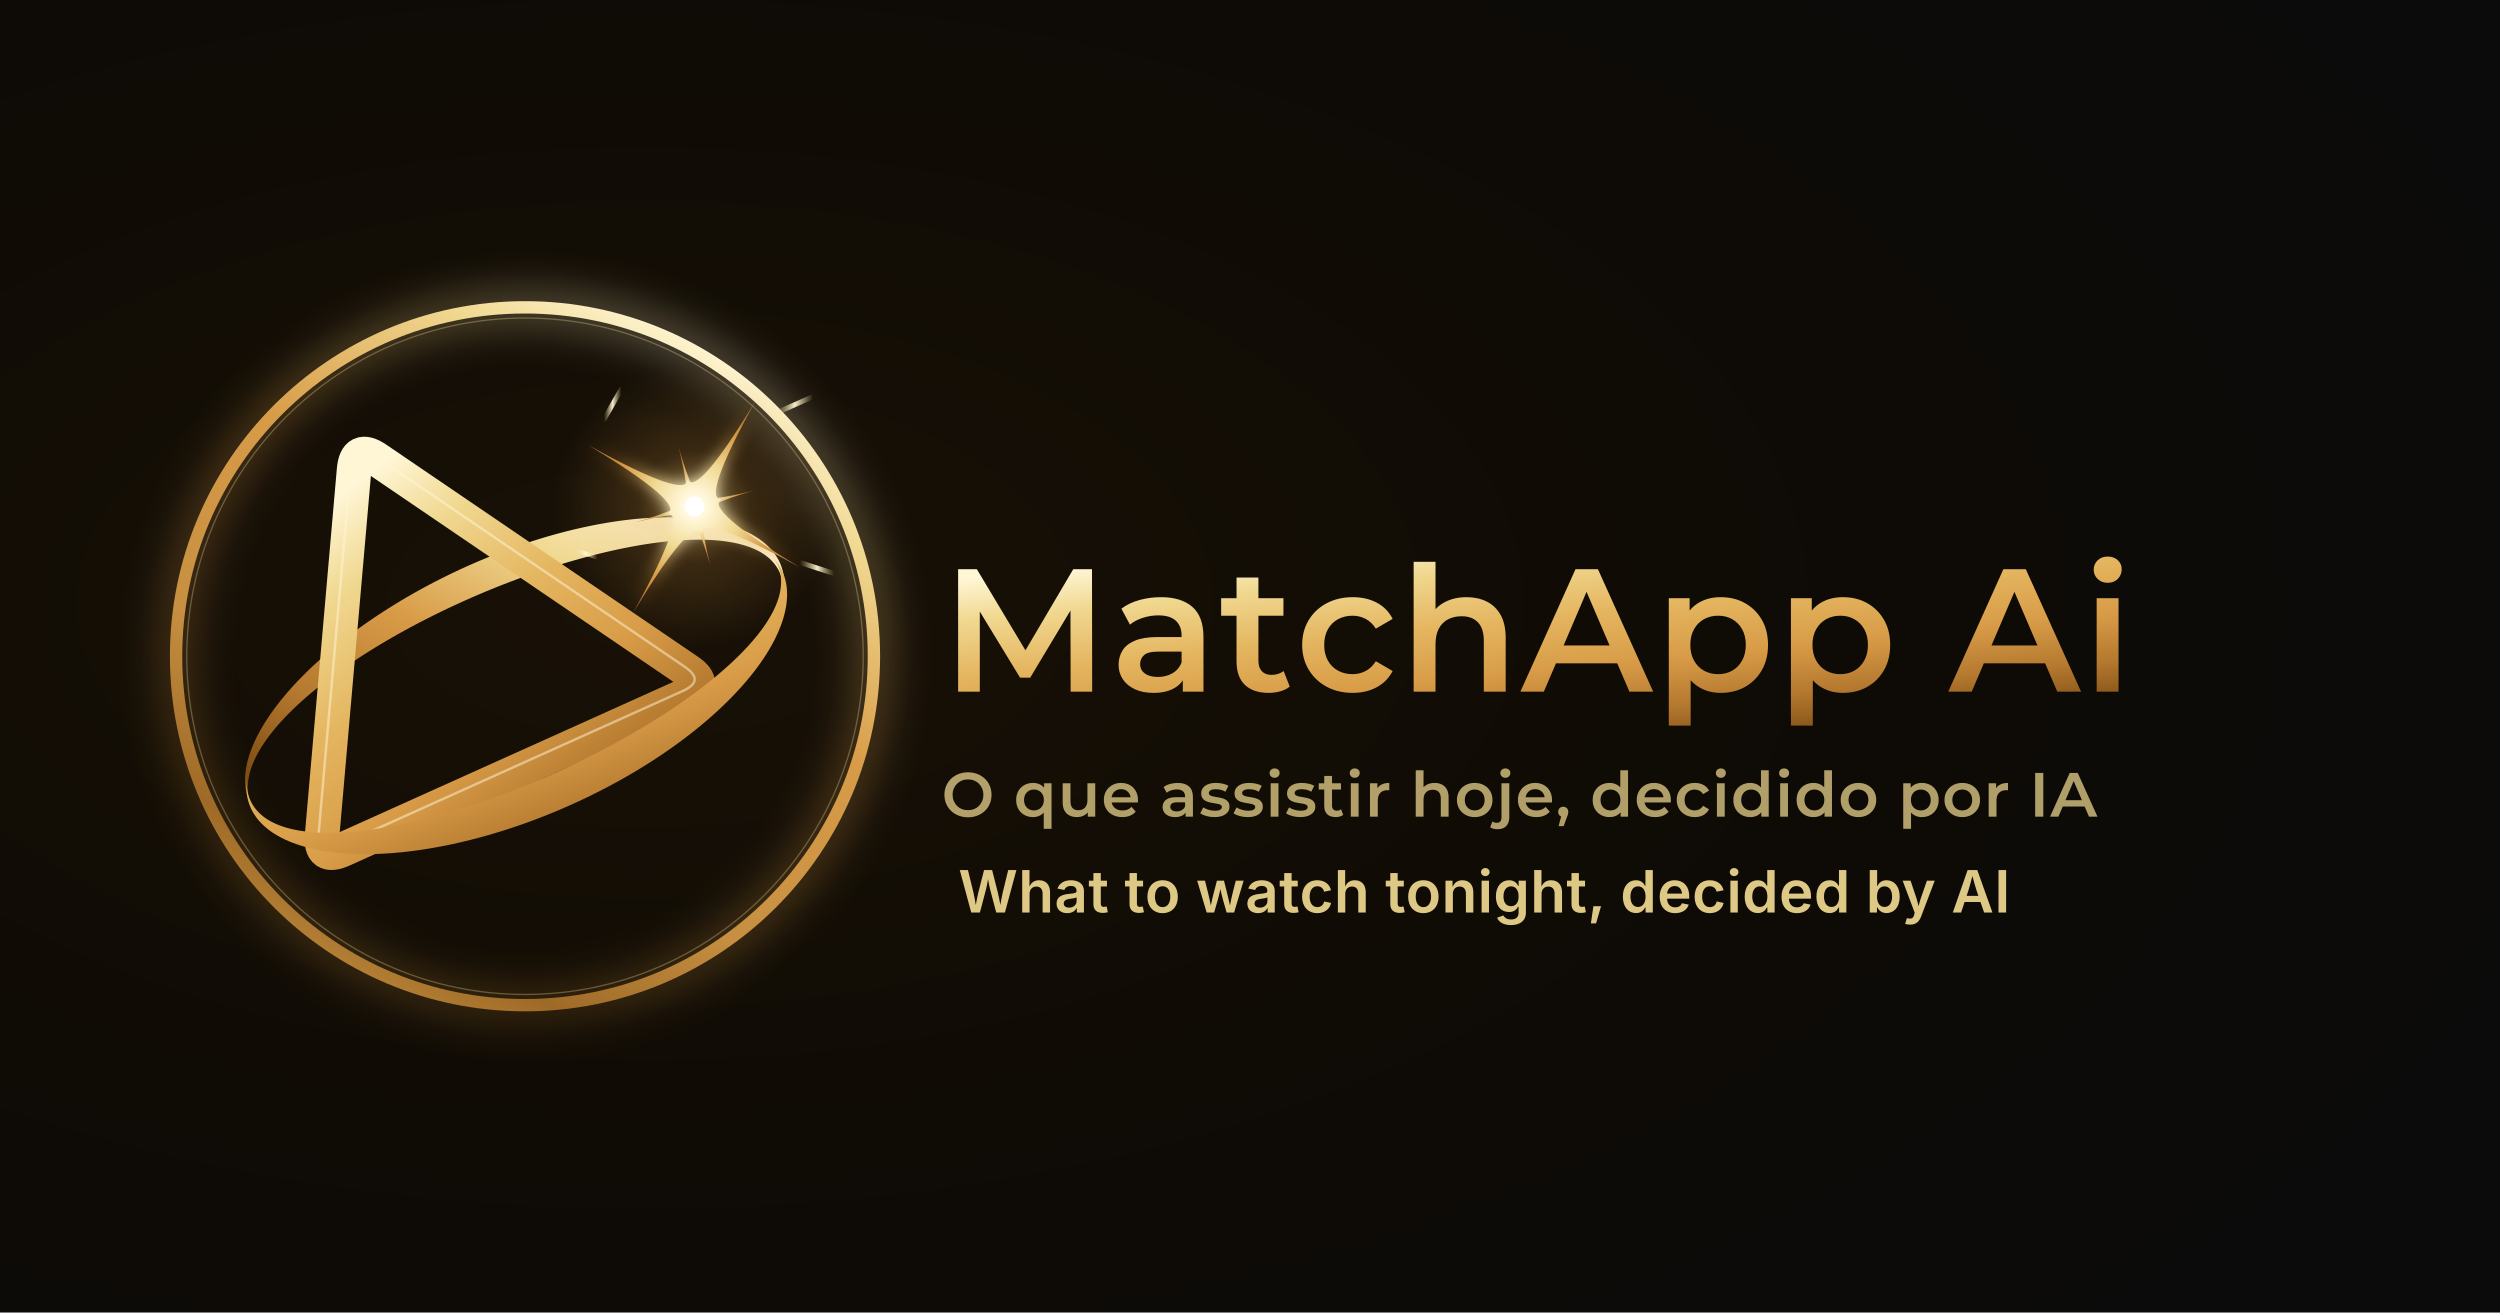
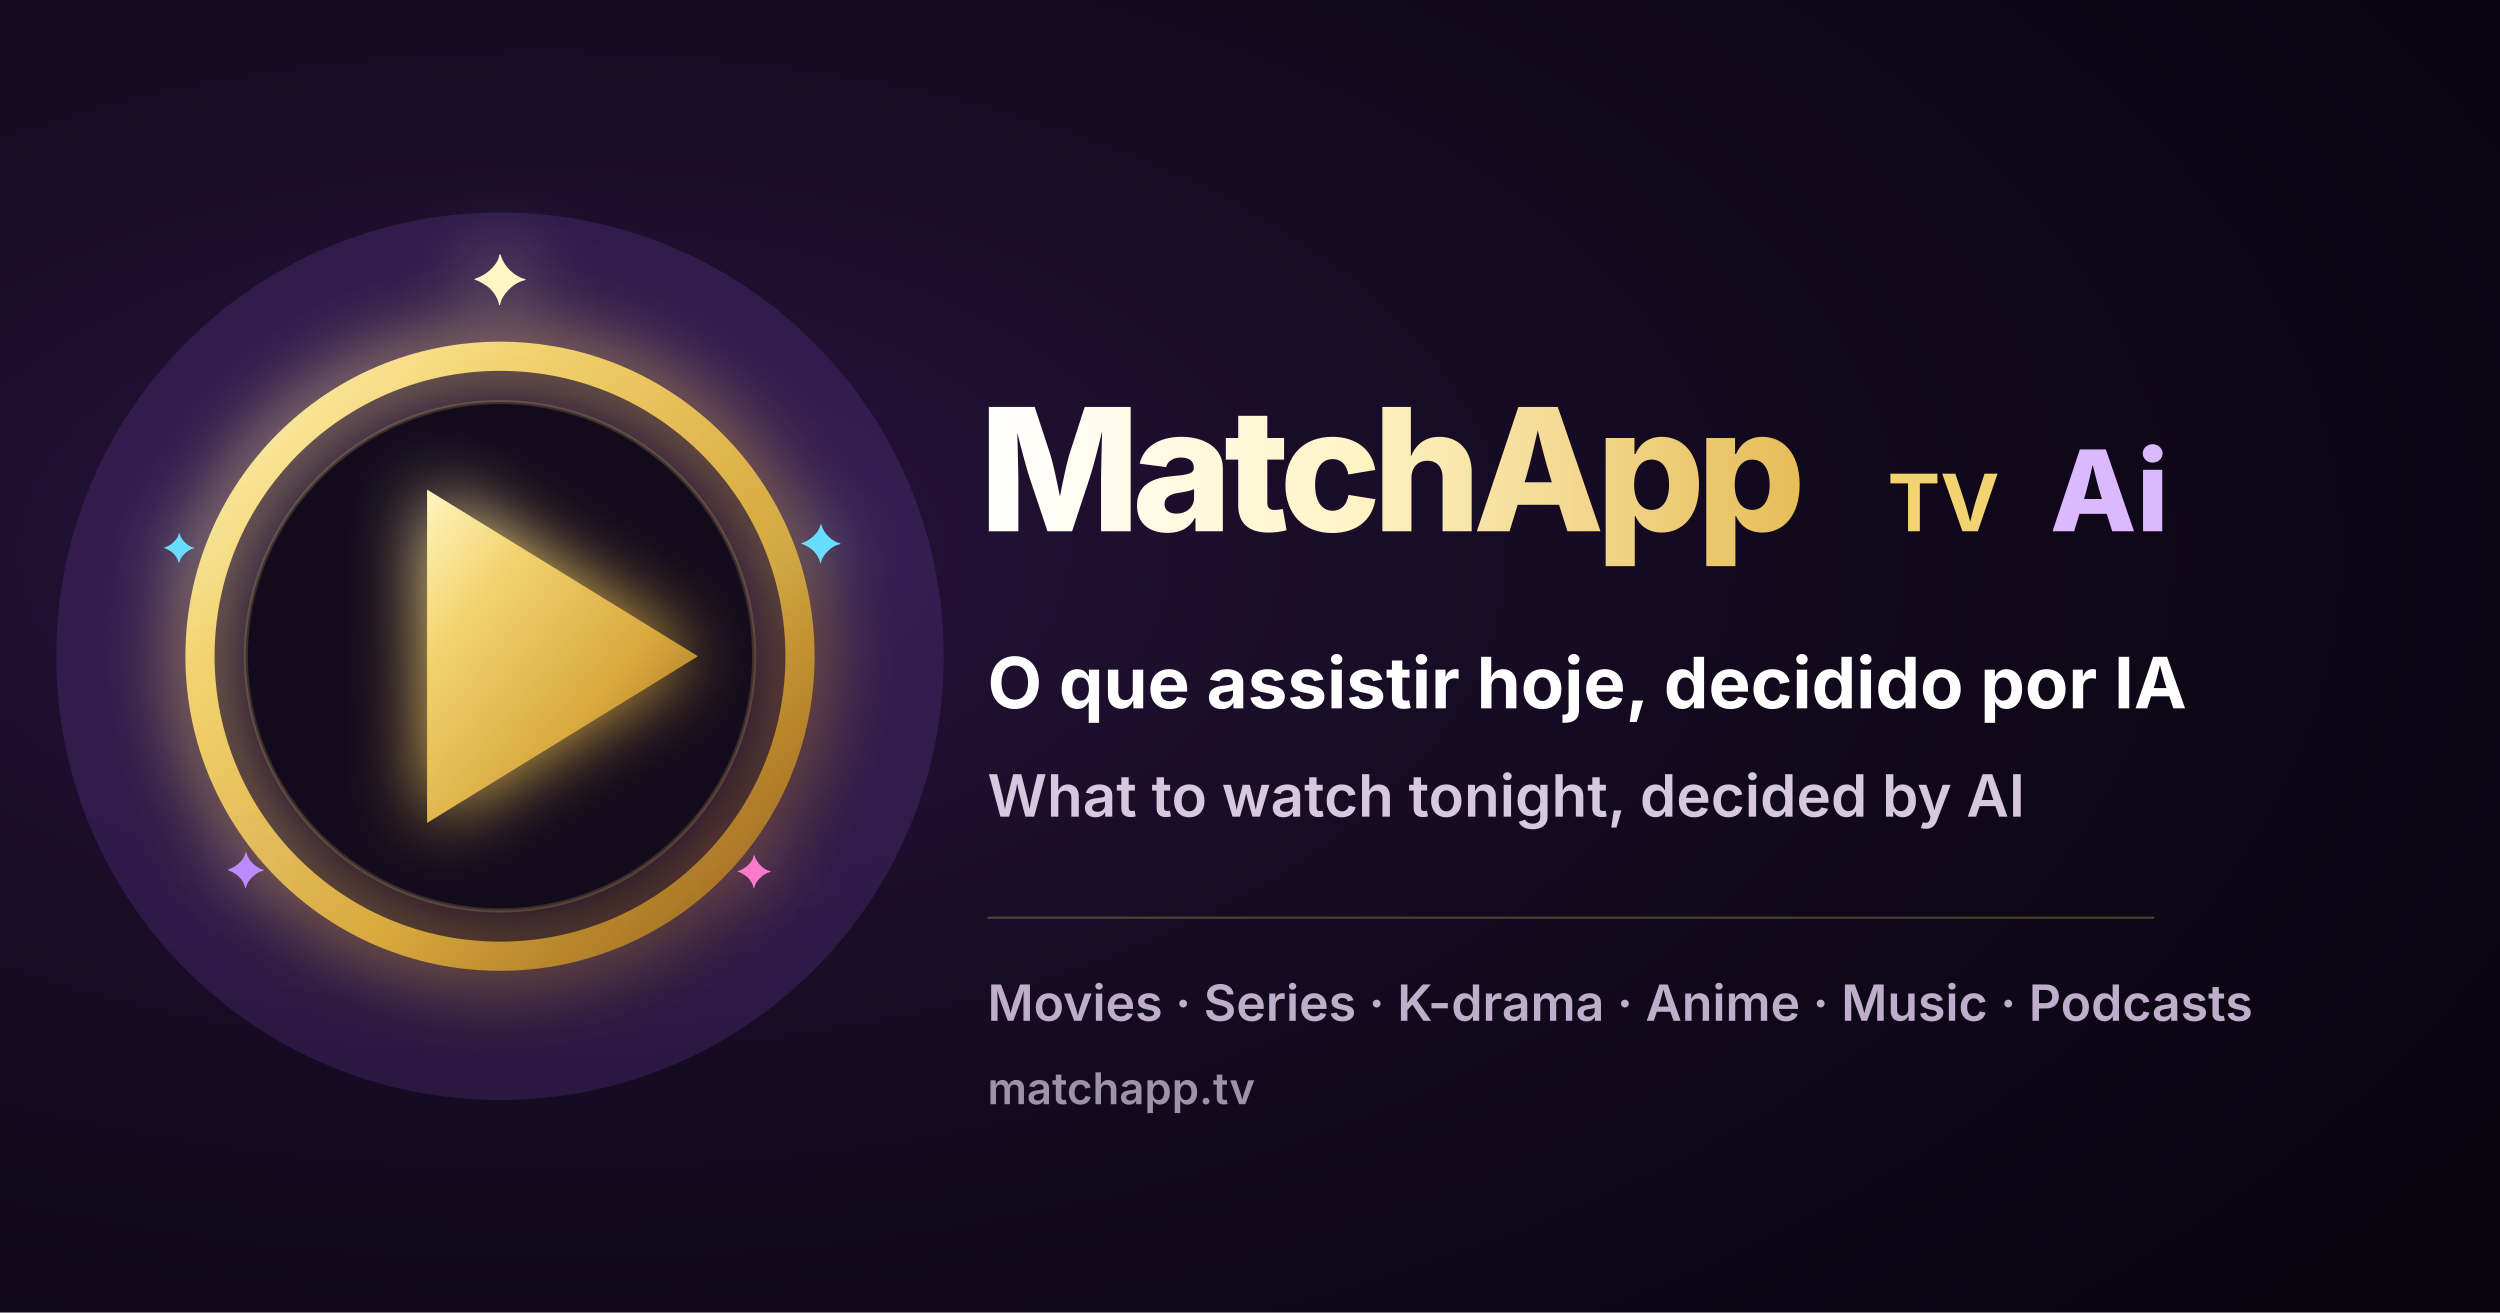
- <svg xmlns="http://www.w3.org/2000/svg" viewBox="0 0 1200 630" width="1200" height="630" role="img" aria-labelledby="ttl">
+ <svg xmlns="http://www.w3.org/2000/svg" viewBox="0 0 1200 630" width="1200" height="630" role="img" aria-labelledby="title desc">
  <defs>
-     <linearGradient id="gGold" x1="14%" y1="4%" x2="82%" y2="100%">
-       <stop offset="0" stop-color="#FFF6D6" />
-       <stop offset="0.17" stop-color="#F0D890" />
-       <stop offset="0.41" stop-color="#E4B45E" />
-       <stop offset="0.62" stop-color="#D89C48" />
-       <stop offset="0.82" stop-color="#B4782F" />
-       <stop offset="1" stop-color="#7E4E12" />
+     <radialGradient id="bg" cx="22%" cy="42%" r="90%">
+       <stop offset="0" stop-color="#28143d" />
+       <stop offset=".55" stop-color="#12091d" />
+       <stop offset="1" stop-color="#09050f" />
+     </radialGradient>
+     <linearGradient id="gold" x1="0" y1="0" x2="1" y2="1">
+       <stop offset="0" stop-color="#fff5bf" />
+       <stop offset=".26" stop-color="#f3d36f" />
+       <stop offset=".64" stop-color="#d7a83d" />
+       <stop offset="1" stop-color="#8f5c16" />
    </linearGradient>
-     <linearGradient id="gGoldRev" x1="90%" y1="8%" x2="10%" y2="96%">
-       <stop offset="0" stop-color="#FFF6D6" />
-       <stop offset="0.22" stop-color="#F0D890" />
-       <stop offset="0.5" stop-color="#D89C48" />
-       <stop offset="0.78" stop-color="#B4782F" />
-       <stop offset="1" stop-color="#7E4E12" />
+     <linearGradient id="brand" x1="0" y1="0" x2="1" y2="0">
+       <stop offset="0" stop-color="#ffffff" />
+       <stop offset=".44" stop-color="#fff4c8" />
+       <stop offset="1" stop-color="#e6bd58" />
    </linearGradient>
-     <linearGradient id="gRing" x1="76%" y1="4%" x2="20%" y2="98%">
-       <stop offset="0" stop-color="#FFF6D6" />
-       <stop offset="0.14" stop-color="#F0D890" />
-       <stop offset="0.38" stop-color="#D89C48" />
-       <stop offset="0.66" stop-color="#C68F41" />
-       <stop offset="0.86" stop-color="#9E6A27" />
-       <stop offset="1" stop-color="#BE8A3C" />
-     </linearGradient>
-     <radialGradient id="gStar" cx="50%" cy="50%" r="50%">
-       <stop offset="0" stop-color="#FFFFFF" />
-       <stop offset="0.14" stop-color="#FFF6D6" />
-       <stop offset="0.44" stop-color="#F0D890" />
-       <stop offset="0.76" stop-color="#D89C48" />
-       <stop offset="1" stop-color="#B4782F" />
-     </radialGradient>
-     <radialGradient id="gHalo" cx="50%" cy="50%" r="50%">
-       <stop offset="0" stop-color="#F0D890" stop-opacity="0.55" />
-       <stop offset="0.4" stop-color="#D89C48" stop-opacity="0.18" />
-       <stop offset="1" stop-color="#D89C48" stop-opacity="0" />
-     </radialGradient>
-     <radialGradient id="gVignette" cx="62%" cy="30%" r="78%">
-       <stop offset="0" stop-color="#151006" />
-       <stop offset="0.6" stop-color="#0D0B07" />
-       <stop offset="1" stop-color="#0B0B0B" />
-     </radialGradient>
-     <linearGradient id="gGlint" x1="0%" y1="0%" x2="100%" y2="0%">
-       <stop offset="0" stop-color="#F0D890" stop-opacity="0" />
-       <stop offset="0.5" stop-color="#FFF6D6" stop-opacity="0.95" />
-       <stop offset="1" stop-color="#F0D890" stop-opacity="0" />
-     </linearGradient>
-     <filter id="fGlow" x="-45%" y="-45%" width="190%" height="190%">
-       <feGaussianBlur stdDeviation="9" result="b" />
+     <filter id="glow" x="-60%" y="-60%" width="220%" height="220%">
+       <feGaussianBlur stdDeviation="18" result="b" />
      <feMerge>
        <feMergeNode in="b" />
        <feMergeNode in="SourceGraphic" />
      </feMerge>
    </filter>
-     <filter id="fSoft" x="-60%" y="-60%" width="220%" height="220%">
-       <feGaussianBlur stdDeviation="26" />
-     </filter>
-     <radialGradient id="gOgBg" cx="26%" cy="46%" r="82%">
-       <stop offset="0" stop-color="#191106" />
-       <stop offset="0.5" stop-color="#0F0B05" />
-       <stop offset="1" stop-color="#0B0B0B" />
-     </radialGradient>
  </defs>
-   <rect width="1200" height="630" fill="url(#gOgBg)" />
-   <g transform="translate(252.0,315) scale(0.395) translate(-512,-512)">
-     <circle class="ma-halo" cx="512.0" cy="512.0" r="424.0" fill="none" stroke="url(#gRing)" stroke-width="30" filter="url(#fSoft)" opacity="0.42" />
-     <circle class="ma-ring" cx="512.0" cy="512.0" r="424.0" fill="none" stroke="url(#gRing)" stroke-width="15.0" stroke-linecap="round" />
-     <circle class="ma-ring-in" cx="512.0" cy="512.0" r="411.0" fill="none" stroke="#F0D890" stroke-width="1.6" opacity="0.32" />
-     <g class="ma-orbit">
-       <path class="ma-orb-back" d="M 183.13 699.62 L 181.23 696.75 L 179.49 693.80 L 177.92 690.76 L 176.52 687.62 L 175.29 684.38 L 174.24 681.05 L 173.37 677.61 L 172.69 674.08 L 172.20 670.45 L 171.89 666.72 L 171.78 662.89 L 171.86 658.97 L 172.13 654.97 L 172.60 650.87 L 173.27 646.69 L 174.14 642.44 L 175.21 638.11 L 176.47 633.70 L 177.94 629.23 L 179.60 624.69 L 181.45 620.09 L 183.51 615.43 L 185.76 610.72 L 188.20 605.96 L 190.84 601.15 L 193.66 596.29 L 196.68 591.40 L 199.89 586.48 L 203.27 581.51 L 206.85 576.53 L 210.60 571.51 L 214.54 566.47 L 218.65 561.42 L 222.94 556.35 L 227.40 551.27 L 232.02 546.18 L 236.82 541.09 L 241.78 536.00 L 246.90 530.90 L 252.17 525.82 L 257.61 520.75 L 263.19 515.69 L 268.92 510.64 L 274.80 505.62 L 280.81 500.62 L 286.97 495.64 L 293.25 490.70 L 299.67 485.79 L 306.22 480.92 L 312.88 476.08 L 319.66 471.29 L 326.56 466.55 L 333.57 461.86 L 340.68 457.22 L 347.89 452.63 L 355.20 448.11 L 362.60 443.64 L 370.09 439.25 L 377.66 434.92 L 385.31 430.66 L 393.04 426.47 L 400.83 422.36 L 408.69 418.33 L 416.61 414.38 L 424.58 410.52 L 432.60 406.74 L 440.66 403.05 L 448.77 399.45 L 456.90 395.95 L 465.07 392.55 L 473.27 389.24 L 481.48 386.03 L 489.70 382.93 L 497.94 379.92 L 506.18 377.03 L 514.42 374.25 L 522.65 371.57 L 530.87 369.01 L 539.07 366.56 L 547.26 364.22 L 555.41 362.00 L 563.54 359.90 L 571.62 357.92 L 579.67 356.06 L 587.66 354.32 L 595.61 352.70 L 603.50 351.21 L 611.32 349.84 L 619.08 348.60 L 626.77 347.48 L 634.38 346.49 L 641.91 345.63 L 649.35 344.89 L 656.70 344.28 L 663.95 343.80 L 671.11 343.45 L 678.16 343.23 L 685.10 343.14 L 691.92 343.18 L 698.63 343.34 L 705.21 343.64 L 711.66 344.06 L 717.98 344.61 L 724.17 345.29 L 730.22 346.10 L 736.12 347.03 L 741.87 348.10 L 747.47 349.28 L 752.91 350.59 L 758.19 352.03 L 763.30 353.59 L 768.25 355.27 L 773.02 357.07 L 777.61 358.99 L 782.02 361.03 L 786.24 363.18 L 790.28 365.45 L 794.11 367.82 L 797.75 370.30 L 801.19 372.89 L 804.41 375.58 L 807.43 378.36 L 810.24 381.24 L 812.82 384.20 L 815.19 387.25 L 817.34 390.36 L 819.26 393.55 L 820.97 396.80 L 822.46 400.11 L 823.73 403.47 L 824.78 406.88 L 825.63 410.34 L 826.28 413.84 L 826.72 417.38 L 826.98 420.96 L 827.04 424.59 L 826.93 428.26 L 826.64 431.98 L 826.18 435.75 L 825.60 439.58 L 825.60 439.58 L 825.96 435.73 L 826.06 431.95 L 825.93 428.27 L 825.58 424.68 L 825.00 421.20 L 824.22 417.83 L 823.24 414.58 L 822.06 411.45 L 820.68 408.44 L 819.13 405.56 L 817.39 402.80 L 815.48 400.17 L 813.41 397.66 L 811.16 395.28 L 808.76 393.02 L 806.19 390.87 L 803.47 388.84 L 800.59 386.92 L 797.55 385.11 L 794.36 383.40 L 791.01 381.81 L 787.51 380.32 L 783.85 378.93 L 780.04 377.65 L 776.07 376.47 L 771.95 375.39 L 767.67 374.42 L 763.25 373.55 L 758.67 372.79 L 753.95 372.12 L 749.08 371.56 L 744.07 371.11 L 738.91 370.76 L 733.61 370.51 L 728.18 370.37 L 722.61 370.33 L 716.91 370.39 L 711.09 370.56 L 705.13 370.84 L 699.06 371.21 L 692.86 371.69 L 686.55 372.28 L 680.13 372.96 L 673.60 373.75 L 666.96 374.64 L 660.23 375.63 L 653.39 376.72 L 646.47 377.92 L 639.45 379.21 L 632.35 380.60 L 625.17 382.08 L 617.91 383.67 L 610.58 385.35 L 603.18 387.12 L 595.71 388.99 L 588.19 390.95 L 580.61 393.00 L 572.98 395.14 L 565.31 397.37 L 557.59 399.68 L 549.84 402.08 L 542.05 404.57 L 534.24 407.14 L 526.40 409.79 L 518.54 412.52 L 510.67 415.33 L 502.79 418.22 L 494.91 421.18 L 487.03 424.21 L 479.15 427.32 L 471.28 430.49 L 463.42 433.74 L 455.59 437.05 L 447.78 440.42 L 439.99 443.86 L 432.24 447.36 L 424.53 450.91 L 416.86 454.52 L 409.23 458.19 L 401.66 461.91 L 394.14 465.68 L 386.69 469.49 L 379.30 473.36 L 371.98 477.26 L 364.73 481.21 L 357.56 485.20 L 350.48 489.23 L 343.48 493.29 L 336.57 497.39 L 329.76 501.51 L 323.05 505.67 L 316.44 509.85 L 309.94 514.05 L 303.56 518.28 L 297.29 522.53 L 291.13 526.79 L 285.11 531.07 L 279.20 535.37 L 273.43 539.67 L 267.80 543.98 L 262.30 548.30 L 256.94 552.62 L 251.73 556.95 L 246.67 561.27 L 241.75 565.59 L 237.00 569.91 L 232.39 574.22 L 227.95 578.52 L 223.67 582.80 L 219.56 587.08 L 215.61 591.33 L 211.83 595.57 L 208.23 599.79 L 204.80 603.99 L 201.55 608.17 L 198.47 612.31 L 195.58 616.44 L 192.87 620.53 L 190.35 624.59 L 188.01 628.61 L 185.86 632.61 L 183.90 636.56 L 182.13 640.48 L 180.56 644.36 L 179.18 648.20 L 177.99 652.00 L 177.01 655.76 L 176.22 659.47 L 175.64 663.13 L 175.26 666.75 L 175.08 670.32 L 175.11 673.83 L 175.36 677.29 L 175.81 680.70 L 176.48 684.04 L 177.37 687.31 L 178.47 690.52 L 179.80 693.64 L 181.35 696.68 L 183.13 699.62 Z" fill="url(#gGoldRev)" />
-     </g>
-     <g class="ma-play">
-       <path d="M 304.32 285.30 Q 306.93 255.42 331.73 272.30 L 710.36 529.97 Q 735.16 546.85 707.81 559.16 L 290.19 747.18 Q 262.83 759.49 265.45 729.61 Z" fill="none" stroke="url(#gGold)" stroke-width="42" stroke-linejoin="round" />
-       <path d="M 304.32 285.30 Q 306.93 255.42 331.73 272.30 L 710.36 529.97 Q 735.16 546.85 707.81 559.16 L 290.19 747.18 Q 262.83 759.49 265.45 729.61 Z" fill="none" stroke="#FFF6D6" stroke-width="3" stroke-linejoin="round" opacity="0.5" transform="translate(-4,-5)" />
-     </g>
-     <g class="ma-orbit">
-       <path class="ma-orb-front" d="M 813.94 392.44 L 816.18 395.12 L 818.30 397.87 L 820.27 400.72 L 822.09 403.68 L 823.75 406.75 L 825.24 409.94 L 826.56 413.25 L 827.69 416.69 L 828.64 420.24 L 829.40 423.91 L 829.96 427.70 L 830.32 431.60 L 830.48 435.60 L 830.44 439.71 L 830.19 443.91 L 829.73 448.20 L 829.06 452.58 L 828.18 457.04 L 827.09 461.57 L 825.79 466.18 L 824.28 470.85 L 822.57 475.58 L 820.65 480.37 L 818.52 485.21 L 816.20 490.10 L 813.67 495.03 L 810.94 500.00 L 808.02 505.01 L 804.90 510.05 L 801.59 515.11 L 798.09 520.21 L 794.39 525.32 L 790.52 530.45 L 786.46 535.59 L 782.22 540.74 L 777.80 545.90 L 773.21 551.07 L 768.45 556.23 L 763.52 561.38 L 758.42 566.53 L 753.16 571.67 L 747.74 576.79 L 742.16 581.90 L 736.44 586.98 L 730.56 592.04 L 724.54 597.07 L 718.38 602.06 L 712.09 607.03 L 705.66 611.95 L 699.10 616.84 L 692.41 621.68 L 685.61 626.47 L 678.68 631.21 L 671.65 635.90 L 664.51 640.53 L 657.26 645.10 L 649.92 649.61 L 642.48 654.05 L 634.95 658.42 L 627.34 662.73 L 619.64 666.96 L 611.87 671.11 L 604.03 675.18 L 596.13 679.17 L 588.16 683.08 L 580.14 686.90 L 572.06 690.63 L 563.94 694.27 L 555.79 697.82 L 547.59 701.27 L 539.36 704.62 L 531.11 707.88 L 522.84 711.03 L 514.56 714.07 L 506.26 717.02 L 497.96 719.85 L 489.66 722.57 L 481.37 725.19 L 473.09 727.69 L 464.82 730.08 L 456.58 732.35 L 448.36 734.50 L 440.18 736.54 L 432.03 738.46 L 423.93 740.26 L 415.87 741.94 L 407.87 743.50 L 399.92 744.93 L 392.04 746.24 L 384.22 747.43 L 376.48 748.49 L 368.81 749.43 L 361.23 750.24 L 353.74 750.93 L 346.33 751.49 L 339.03 751.92 L 331.83 752.23 L 324.73 752.42 L 317.74 752.47 L 310.87 752.40 L 304.12 752.21 L 297.50 751.89 L 291.00 751.44 L 284.64 750.87 L 278.42 750.18 L 272.34 749.36 L 266.40 748.43 L 260.61 747.37 L 254.98 746.18 L 249.51 744.88 L 244.20 743.47 L 239.06 741.93 L 234.08 740.28 L 229.28 738.51 L 224.66 736.64 L 220.22 734.65 L 215.97 732.55 L 211.90 730.35 L 208.03 728.04 L 204.35 725.63 L 200.87 723.13 L 197.60 720.53 L 194.53 717.84 L 191.67 715.06 L 189.02 712.20 L 186.58 709.26 L 184.35 706.24 L 182.34 703.16 L 180.53 700.02 L 178.94 696.81 L 177.55 693.55 L 176.37 690.23 L 175.39 686.86 L 174.61 683.44 L 174.02 679.97 L 173.62 676.45 L 173.40 672.88 L 173.37 669.25 L 173.50 665.57 L 173.79 661.83 L 173.79 661.83 L 173.69 665.58 L 173.83 669.24 L 174.20 672.81 L 174.78 676.28 L 175.58 679.65 L 176.58 682.91 L 177.79 686.05 L 179.20 689.07 L 180.79 691.98 L 182.57 694.76 L 184.53 697.42 L 186.67 699.95 L 188.99 702.36 L 191.47 704.66 L 194.12 706.83 L 196.93 708.88 L 199.91 710.81 L 203.05 712.63 L 206.34 714.34 L 209.80 715.93 L 213.41 717.40 L 217.18 718.77 L 221.11 720.03 L 225.18 721.17 L 229.41 722.20 L 233.80 723.13 L 238.33 723.94 L 243.00 724.64 L 247.83 725.23 L 252.79 725.72 L 257.90 726.09 L 263.15 726.35 L 268.53 726.50 L 274.04 726.55 L 279.69 726.48 L 285.46 726.31 L 291.35 726.03 L 297.37 725.64 L 303.51 725.14 L 309.75 724.53 L 316.11 723.82 L 322.58 723.00 L 329.15 722.08 L 335.82 721.05 L 342.59 719.92 L 349.45 718.69 L 356.40 717.35 L 363.43 715.92 L 370.54 714.38 L 377.73 712.75 L 384.99 711.01 L 392.32 709.19 L 399.71 707.26 L 407.16 705.25 L 414.67 703.14 L 422.23 700.94 L 429.83 698.65 L 437.48 696.27 L 445.16 693.81 L 452.88 691.26 L 460.63 688.63 L 468.39 685.92 L 476.18 683.13 L 483.99 680.26 L 491.80 677.31 L 499.62 674.29 L 507.44 671.20 L 515.25 668.04 L 523.06 664.81 L 530.86 661.51 L 538.63 658.15 L 546.39 654.72 L 554.12 651.23 L 561.82 647.69 L 569.48 644.09 L 577.10 640.44 L 584.68 636.73 L 592.21 632.97 L 599.68 629.17 L 607.10 625.32 L 614.45 621.43 L 621.74 617.50 L 628.95 613.52 L 636.09 609.52 L 643.15 605.48 L 650.13 601.40 L 657.02 597.30 L 663.81 593.17 L 670.51 589.02 L 677.11 584.84 L 683.61 580.64 L 689.99 576.43 L 696.27 572.20 L 702.43 567.96 L 708.47 563.70 L 714.39 559.44 L 720.18 555.18 L 725.84 550.91 L 731.37 546.63 L 736.76 542.36 L 742.01 538.10 L 747.12 533.84 L 752.09 529.58 L 756.90 525.34 L 761.57 521.11 L 766.08 516.90 L 770.44 512.70 L 774.63 508.52 L 778.67 504.36 L 782.54 500.22 L 786.25 496.11 L 789.79 492.02 L 793.16 487.97 L 796.36 483.94 L 799.38 479.94 L 802.24 475.98 L 804.91 472.05 L 807.41 468.16 L 809.74 464.30 L 811.88 460.48 L 813.84 456.70 L 815.63 452.96 L 817.22 449.25 L 818.64 445.58 L 819.87 441.95 L 820.91 438.36 L 821.76 434.80 L 822.42 431.28 L 822.89 427.79 L 823.15 424.34 L 823.22 420.93 L 823.08 417.55 L 822.73 414.22 L 822.16 410.92 L 821.37 407.67 L 820.36 404.48 L 819.12 401.34 L 817.64 398.28 L 815.92 395.30 L 813.94 392.44 Z" fill="url(#gGold)" />
-     </g>
-     <g class="ma-star">
-       <circle cx="718.0" cy="330.0" r="172" fill="url(#gHalo)" />
-       <path d="M 789.48 310.85 Q 723.55 329.94 733.59 339.00 Q 720.72 334.84 737.15 401.48 L 737.15 401.48 Q 718.06 335.55 709.00 345.59 Q 713.16 332.72 646.52 349.15 L 646.52 349.15 Q 712.45 330.06 702.41 321.00 Q 715.28 325.16 698.85 258.52 L 698.85 258.52 Q 717.94 324.45 727.00 314.41 Q 722.84 327.28 789.48 310.85 Z" fill="url(#gStar)" opacity="0.9" />
-       <path d="M 792.00 201.83 Q 725.77 322.07 750.84 321.20 Q 728.69 332.99 846.17 404.00 L 846.17 404.00 Q 725.93 337.77 726.80 362.84 Q 715.01 340.69 644.00 458.17 L 644.00 458.17 Q 710.23 337.93 685.16 338.80 Q 707.31 327.01 589.83 256.00 L 589.83 256.00 Q 710.07 322.23 709.20 297.16 Q 720.99 319.31 792.00 201.83 Z" fill="url(#gStar)" filter="url(#fGlow)" />
-       <circle cx="718.0" cy="330.0" r="12" fill="#FFFFFF" opacity="0.95" />
-     </g>
-     <g class="ma-glints">
-       <line x1="608.0" y1="224.0" x2="629.0" y2="187.6" stroke="url(#gGlint)" stroke-width="6" stroke-linecap="round" />
-       <line x1="818.0" y1="216.0" x2="861.9" y2="196.5" stroke="url(#gGlint)" stroke-width="6" stroke-linecap="round" />
-       <line x1="846.0" y1="398.0" x2="887.8" y2="411.6" stroke="url(#gGlint)" stroke-width="6" stroke-linecap="round" />
-       <line x1="600.0" y1="392.0" x2="571.5" y2="382.7" stroke="url(#gGlint)" stroke-width="5" stroke-linecap="round" />
-     </g>
+   <rect width="1200" height="630" fill="url(#bg)" />
+   <circle cx="240" cy="315" r="178" fill="none" stroke="#9b62e2" stroke-opacity=".16" stroke-width="70" />
+   <circle cx="240" cy="315" r="144" fill="none" stroke="url(#gold)" stroke-width="14" filter="url(#glow)" />
+   <circle cx="240" cy="315" r="122" fill="#130b1c" stroke="#f3d36f" stroke-opacity=".18" stroke-width="2" />
+   <path d="M205 235 L205 395 L335 315 Z" fill="url(#gold)" filter="url(#glow)" />
+   <g fill="#fff6c6" filter="url(#glow)">
+     <text x="240" y="146" text-anchor="middle" font-size="34">✦</text>
+     <text x="394" y="270" text-anchor="middle" font-size="26" fill="#69ddff">✦</text>
+     <text x="362" y="426" text-anchor="middle" font-size="22" fill="#ff79cb">✦</text>
+     <text x="118" y="426" text-anchor="middle" font-size="24" fill="#bd8bff">✦</text>
+     <text x="86" y="270" text-anchor="middle" font-size="20" fill="#69ddff">✦</text>
  </g>
-   <path d="M459.90 332.00V273.20H468.88L494.59 316.12H489.88L515.17 273.20H524.16L524.24 332.00H513.91L513.82 289.41H516.01L494.50 325.28H489.63L467.79 289.41H470.31V332.00Z M567.75 332.00V322.93L567.16 321.00V305.12Q567.16 300.50 564.39 297.94Q561.62 295.38 555.99 295.38Q552.21 295.38 548.56 296.55Q544.90 297.73 542.38 299.83L538.27 292.18Q541.88 289.41 546.88 288.03Q551.88 286.64 557.25 286.64Q567.00 286.64 572.33 291.30Q577.66 295.96 577.66 305.71V332.00ZM553.64 332.59Q548.60 332.59 544.82 330.87Q541.04 329.14 538.98 326.08Q536.92 323.01 536.92 319.15Q536.92 315.37 538.73 312.34Q540.54 309.32 544.65 307.56Q548.77 305.79 555.57 305.79H568.59V312.76H556.33Q550.95 312.76 549.10 314.49Q547.26 316.21 547.26 318.73Q547.26 321.58 549.52 323.26Q551.79 324.94 555.82 324.94Q559.69 324.94 562.75 323.18Q565.82 321.42 567.16 317.97L568.93 324.27Q567.42 328.22 563.51 330.40Q559.60 332.59 553.64 332.59Z M609.00 332.59Q601.60 332.59 597.57 328.77Q593.54 324.94 593.54 317.47V277.23H604.04V317.22Q604.04 320.41 605.68 322.17Q607.32 323.94 610.26 323.94Q613.78 323.94 616.14 322.09L619.08 329.56Q617.23 331.08 614.54 331.83Q611.85 332.59 609.00 332.59ZM586.15 295.54V287.14H616.05V295.54Z M649.32 332.59Q642.26 332.59 636.76 329.61Q631.26 326.62 628.15 321.42Q625.04 316.21 625.04 309.57Q625.04 302.85 628.15 297.69Q631.26 292.52 636.76 289.58Q642.26 286.64 649.32 286.64Q655.87 286.64 660.87 289.29Q665.86 291.93 668.47 297.06L660.40 301.76Q658.39 298.57 655.49 297.06Q652.59 295.54 649.23 295.54Q645.37 295.54 642.26 297.22Q639.15 298.90 637.39 302.05Q635.62 305.20 635.62 309.57Q635.62 313.94 637.39 317.09Q639.15 320.24 642.26 321.92Q645.37 323.60 649.23 323.60Q652.59 323.60 655.49 322.09Q658.39 320.58 660.40 317.38L668.47 322.09Q665.86 327.13 660.87 329.86Q655.87 332.59 649.32 332.59Z M678.55 332.00V269.67H689.05V299.24L686.78 295.54Q689.13 291.26 693.63 288.95Q698.12 286.64 704.00 286.64Q709.38 286.64 713.62 288.74Q717.86 290.84 720.30 295.17Q722.73 299.49 722.73 306.30V332.00H712.23V307.64Q712.23 301.68 709.42 298.74Q706.60 295.80 701.56 295.80Q697.87 295.80 695.01 297.31Q692.16 298.82 690.60 301.80Q689.05 304.78 689.05 309.32V332.00Z M729.79 332.00 756.25 273.20H767.00L793.54 332.00H782.12L759.36 279.00H763.72L741.04 332.00ZM741.97 318.39 744.91 309.82H776.66L779.60 318.39Z M825.88 332.59Q820.42 332.59 815.93 330.07Q811.44 327.55 808.79 322.47Q806.14 317.38 806.14 309.57Q806.14 301.68 808.71 296.64Q811.27 291.60 815.72 289.12Q820.17 286.64 825.88 286.64Q832.52 286.64 837.60 289.50Q842.68 292.35 845.67 297.48Q848.65 302.60 848.65 309.57Q848.65 316.54 845.67 321.71Q842.68 326.88 837.60 329.73Q832.52 332.59 825.88 332.59ZM801.02 348.30V287.14H811.02V297.73L810.68 309.66L811.52 321.58V348.30ZM824.71 323.60Q828.49 323.60 831.47 321.92Q834.45 320.24 836.22 317.05Q837.98 313.86 837.98 309.57Q837.98 305.20 836.22 302.05Q834.45 298.90 831.47 297.22Q828.49 295.54 824.71 295.54Q820.93 295.54 817.90 297.22Q814.88 298.90 813.12 302.05Q811.35 305.20 811.35 309.57Q811.35 313.86 813.12 317.05Q814.88 320.24 817.90 321.92Q820.93 323.60 824.71 323.60Z M884.52 332.59Q879.06 332.59 874.56 330.07Q870.07 327.55 867.42 322.47Q864.78 317.38 864.78 309.57Q864.78 301.68 867.34 296.64Q869.90 291.60 874.35 289.12Q878.80 286.64 884.52 286.64Q891.15 286.64 896.23 289.50Q901.32 292.35 904.30 297.48Q907.28 302.60 907.28 309.57Q907.28 316.54 904.30 321.71Q901.32 326.88 896.23 329.73Q891.15 332.59 884.52 332.59ZM859.65 348.30V287.14H869.65V297.73L869.31 309.66L870.15 321.58V348.30ZM883.34 323.60Q887.12 323.60 890.10 321.92Q893.08 320.24 894.85 317.05Q896.61 313.86 896.61 309.57Q896.61 305.20 894.85 302.05Q893.08 298.90 890.10 297.22Q887.12 295.54 883.34 295.54Q879.56 295.54 876.54 297.22Q873.51 298.90 871.75 302.05Q869.98 305.20 869.98 309.57Q869.98 313.86 871.75 317.05Q873.51 320.24 876.54 321.92Q879.56 323.60 883.34 323.60Z M935.17 332.00 961.63 273.20H972.38L998.92 332.00H987.50L964.74 279.00H969.10L946.42 332.00ZM947.35 318.39 950.29 309.82H982.04L984.98 318.39Z M1006.40 332.00V287.14H1016.90V332.00ZM1011.69 279.75Q1008.75 279.75 1006.86 277.90Q1004.97 276.06 1004.97 273.45Q1004.97 270.76 1006.86 268.96Q1008.75 267.15 1011.69 267.15Q1014.63 267.15 1016.52 268.87Q1018.41 270.60 1018.41 273.20Q1018.41 275.97 1016.56 277.86Q1014.72 279.75 1011.69 279.75Z" fill="url(#gGold)" />
-   <path d="M464.66 392.30Q462.20 392.30 460.13 391.49Q458.06 390.68 456.53 389.23Q455.00 387.77 454.16 385.80Q453.32 383.84 453.32 381.50Q453.32 379.16 454.16 377.20Q455.00 375.23 456.53 373.77Q458.06 372.32 460.13 371.51Q462.20 370.70 464.63 370.70Q467.09 370.70 469.14 371.51Q471.20 372.32 472.73 373.77Q474.26 375.23 475.10 377.20Q475.94 379.16 475.94 381.50Q475.94 383.84 475.10 385.82Q474.26 387.80 472.73 389.24Q471.20 390.68 469.14 391.49Q467.09 392.30 464.66 392.30ZM464.63 388.88Q466.22 388.88 467.57 388.34Q468.92 387.80 469.91 386.80Q470.90 385.79 471.45 384.46Q472.01 383.12 472.01 381.50Q472.01 379.88 471.45 378.54Q470.90 377.21 469.91 376.20Q468.92 375.20 467.57 374.66Q466.22 374.12 464.63 374.12Q463.04 374.12 461.71 374.66Q460.37 375.20 459.37 376.20Q458.36 377.21 457.81 378.54Q457.25 379.88 457.25 381.50Q457.25 383.09 457.81 384.44Q458.36 385.79 459.35 386.80Q460.34 387.80 461.69 388.34Q463.04 388.88 464.63 388.88Z M495.86 392.21Q493.55 392.21 491.71 391.19Q489.86 390.17 488.81 388.33Q487.76 386.48 487.76 383.99Q487.76 381.50 488.81 379.67Q489.86 377.84 491.71 376.82Q493.55 375.80 495.86 375.80Q497.93 375.80 499.50 376.69Q501.08 377.57 502.00 379.37Q502.91 381.17 502.91 383.99Q502.91 386.78 501.97 388.60Q501.02 390.41 499.43 391.31Q497.84 392.21 495.86 392.21ZM496.28 389.00Q497.63 389.00 498.71 388.40Q499.79 387.80 500.42 386.66Q501.05 385.52 501.05 383.99Q501.05 382.43 500.42 381.31Q499.79 380.18 498.71 379.58Q497.63 378.98 496.28 378.98Q494.93 378.98 493.87 379.58Q492.80 380.18 492.17 381.31Q491.54 382.43 491.54 383.99Q491.54 385.52 492.17 386.66Q492.80 387.80 493.87 388.40Q494.93 389.00 496.28 389.00ZM500.99 397.82V388.28L501.29 384.02L501.17 379.76V375.98H504.74V397.82Z M516.98 392.21Q514.94 392.21 513.38 391.44Q511.82 390.68 510.95 389.11Q510.08 387.53 510.08 385.13V375.98H513.83V384.62Q513.83 386.78 514.81 387.85Q515.78 388.91 517.58 388.91Q518.90 388.91 519.88 388.37Q520.85 387.83 521.40 386.75Q521.96 385.67 521.96 384.08V375.98H525.71V392.00H522.14V387.68L522.77 389.00Q521.96 390.56 520.40 391.38Q518.84 392.21 516.98 392.21Z M538.70 392.21Q536.03 392.21 534.04 391.14Q532.04 390.08 530.95 388.22Q529.85 386.36 529.85 383.99Q529.85 381.59 530.91 379.75Q531.98 377.90 533.86 376.85Q535.73 375.80 538.13 375.80Q540.47 375.80 542.30 376.82Q544.13 377.84 545.18 379.70Q546.23 381.56 546.23 384.08Q546.23 384.32 546.22 384.62Q546.20 384.92 546.17 385.19H532.82V382.70H544.19L542.72 383.48Q542.75 382.10 542.15 381.05Q541.55 380.00 540.52 379.40Q539.48 378.80 538.13 378.80Q536.75 378.80 535.72 379.40Q534.68 380.00 534.10 381.06Q533.51 382.13 533.51 383.57V384.17Q533.51 385.61 534.17 386.72Q534.83 387.83 536.03 388.43Q537.23 389.03 538.79 389.03Q540.14 389.03 541.22 388.61Q542.30 388.19 543.14 387.29L545.15 389.60Q544.07 390.86 542.44 391.53Q540.80 392.21 538.70 392.21Z M569.06 392.00V388.76L568.85 388.07V382.40Q568.85 380.75 567.86 379.84Q566.87 378.92 564.86 378.92Q563.51 378.92 562.21 379.34Q560.90 379.76 560.00 380.51L558.53 377.78Q559.82 376.79 561.61 376.30Q563.39 375.80 565.31 375.80Q568.79 375.80 570.70 377.47Q572.60 379.13 572.60 382.61V392.00ZM564.02 392.21Q562.22 392.21 560.87 391.60Q559.52 390.98 558.79 389.88Q558.05 388.79 558.05 387.41Q558.05 386.06 558.70 384.98Q559.34 383.90 560.81 383.27Q562.28 382.64 564.71 382.64H569.36V385.13H564.98Q563.06 385.13 562.40 385.75Q561.74 386.36 561.74 387.26Q561.74 388.28 562.55 388.88Q563.36 389.48 564.80 389.48Q566.18 389.48 567.28 388.85Q568.37 388.22 568.85 386.99L569.48 389.24Q568.94 390.65 567.55 391.43Q566.15 392.21 564.02 392.21Z M582.89 392.21Q580.88 392.21 579.04 391.69Q577.19 391.16 576.11 390.41L577.55 387.56Q578.63 388.25 580.13 388.70Q581.63 389.15 583.13 389.15Q584.90 389.15 585.70 388.67Q586.49 388.19 586.49 387.38Q586.49 386.72 585.95 386.38Q585.41 386.03 584.54 385.85Q583.67 385.67 582.61 385.52Q581.54 385.37 580.48 385.12Q579.41 384.86 578.54 384.37Q577.67 383.87 577.13 383.03Q576.59 382.19 576.59 380.81Q576.59 379.28 577.46 378.15Q578.33 377.03 579.91 376.41Q581.48 375.80 583.64 375.80Q585.26 375.80 586.91 376.16Q588.56 376.52 589.64 377.18L588.20 380.03Q587.06 379.34 585.91 379.08Q584.75 378.83 583.61 378.83Q581.90 378.83 581.08 379.34Q580.25 379.85 580.25 380.63Q580.25 381.35 580.79 381.71Q581.33 382.07 582.20 382.28Q583.07 382.49 584.14 382.62Q585.20 382.76 586.25 383.03Q587.30 383.30 588.19 383.76Q589.07 384.23 589.61 385.07Q590.15 385.91 590.15 387.26Q590.15 388.76 589.27 389.87Q588.38 390.98 586.76 391.60Q585.14 392.21 582.89 392.21Z M598.88 392.21Q596.87 392.21 595.03 391.69Q593.18 391.16 592.10 390.41L593.54 387.56Q594.62 388.25 596.12 388.70Q597.62 389.15 599.12 389.15Q600.89 389.15 601.69 388.67Q602.48 388.19 602.48 387.38Q602.48 386.72 601.94 386.38Q601.40 386.03 600.53 385.85Q599.66 385.67 598.60 385.52Q597.53 385.37 596.47 385.12Q595.40 384.86 594.53 384.37Q593.66 383.87 593.12 383.03Q592.58 382.19 592.58 380.81Q592.58 379.28 593.45 378.15Q594.32 377.03 595.90 376.41Q597.47 375.80 599.63 375.80Q601.25 375.80 602.90 376.16Q604.55 376.52 605.63 377.18L604.19 380.03Q603.05 379.34 601.90 379.08Q600.74 378.83 599.60 378.83Q597.89 378.83 597.07 379.34Q596.24 379.85 596.24 380.63Q596.24 381.35 596.78 381.71Q597.32 382.07 598.19 382.28Q599.06 382.49 600.13 382.62Q601.19 382.76 602.24 383.03Q603.29 383.30 604.18 383.76Q605.06 384.23 605.60 385.07Q606.14 385.91 606.14 387.26Q606.14 388.76 605.26 389.87Q604.37 390.98 602.75 391.60Q601.13 392.21 598.88 392.21Z M609.92 392.00V375.98H613.67V392.00ZM611.81 373.34Q610.76 373.34 610.09 372.68Q609.41 372.02 609.41 371.09Q609.41 370.13 610.09 369.49Q610.76 368.84 611.81 368.84Q612.86 368.84 613.54 369.45Q614.21 370.07 614.21 371.00Q614.21 371.99 613.55 372.66Q612.89 373.34 611.81 373.34Z M624.08 392.21Q622.07 392.21 620.23 391.69Q618.38 391.16 617.30 390.41L618.74 387.56Q619.82 388.25 621.32 388.70Q622.82 389.15 624.32 389.15Q626.09 389.15 626.89 388.67Q627.68 388.19 627.68 387.38Q627.68 386.72 627.14 386.38Q626.60 386.03 625.73 385.85Q624.86 385.67 623.80 385.52Q622.73 385.37 621.67 385.12Q620.60 384.86 619.73 384.37Q618.86 383.87 618.32 383.03Q617.78 382.19 617.78 380.81Q617.78 379.28 618.65 378.15Q619.52 377.03 621.10 376.41Q622.67 375.80 624.83 375.80Q626.45 375.80 628.10 376.16Q629.75 376.52 630.83 377.18L629.39 380.03Q628.25 379.34 627.10 379.08Q625.94 378.83 624.80 378.83Q623.09 378.83 622.27 379.34Q621.44 379.85 621.44 380.63Q621.44 381.35 621.98 381.71Q622.52 382.07 623.39 382.28Q624.26 382.49 625.33 382.62Q626.39 382.76 627.44 383.03Q628.49 383.30 629.38 383.76Q630.26 384.23 630.80 385.07Q631.34 385.91 631.34 387.26Q631.34 388.76 630.46 389.87Q629.57 390.98 627.95 391.60Q626.33 392.21 624.08 392.21Z M641.15 392.21Q638.51 392.21 637.07 390.85Q635.63 389.48 635.63 386.81V372.44H639.38V386.72Q639.38 387.86 639.97 388.49Q640.55 389.12 641.60 389.12Q642.86 389.12 643.70 388.46L644.75 391.13Q644.09 391.67 643.13 391.94Q642.17 392.21 641.15 392.21ZM632.99 378.98V375.98H643.67V378.98Z M648.38 392.00V375.98H652.13V392.00ZM650.27 373.34Q649.22 373.34 648.55 372.68Q647.87 372.02 647.87 371.09Q647.87 370.13 648.55 369.49Q649.22 368.84 650.27 368.84Q651.32 368.84 652.00 369.45Q652.67 370.07 652.67 371.00Q652.67 371.99 652.01 372.66Q651.35 373.34 650.27 373.34Z M657.59 392.00V375.98H661.16V380.39L660.74 379.10Q661.46 377.48 663.01 376.64Q664.55 375.80 666.86 375.80V379.37Q666.62 379.31 666.41 379.29Q666.20 379.28 665.99 379.28Q663.86 379.28 662.60 380.52Q661.34 381.77 661.34 384.23V392.00Z M679.55 392.00V369.74H683.30V380.30L682.49 378.98Q683.33 377.45 684.94 376.62Q686.54 375.80 688.64 375.80Q690.56 375.80 692.08 376.55Q693.59 377.30 694.46 378.85Q695.33 380.39 695.33 382.82V392.00H691.58V383.30Q691.58 381.17 690.58 380.12Q689.57 379.07 687.77 379.07Q686.45 379.07 685.43 379.61Q684.41 380.15 683.86 381.21Q683.30 382.28 683.30 383.90V392.00Z M707.84 392.21Q705.38 392.21 703.46 391.14Q701.54 390.08 700.43 388.22Q699.32 386.36 699.32 383.99Q699.32 381.59 700.43 379.75Q701.54 377.90 703.46 376.85Q705.38 375.80 707.84 375.80Q710.33 375.80 712.27 376.85Q714.20 377.90 715.30 379.73Q716.39 381.56 716.39 383.99Q716.39 386.36 715.30 388.22Q714.20 390.08 712.27 391.14Q710.33 392.21 707.84 392.21ZM707.84 389.00Q709.22 389.00 710.30 388.40Q711.38 387.80 712.00 386.66Q712.61 385.52 712.61 383.99Q712.61 382.43 712.00 381.31Q711.38 380.18 710.30 379.58Q709.22 378.98 707.87 378.98Q706.49 378.98 705.43 379.58Q704.36 380.18 703.73 381.31Q703.10 382.43 703.10 383.99Q703.10 385.52 703.73 386.66Q704.36 387.80 705.43 388.40Q706.49 389.00 707.84 389.00Z M718.88 398.03Q717.83 398.03 716.89 397.80Q715.94 397.58 715.28 397.10L716.36 394.31Q717.23 394.94 718.55 394.94Q719.57 394.94 720.14 394.29Q720.71 393.65 720.71 392.39V375.98H724.46V392.30Q724.46 394.94 723.01 396.49Q721.55 398.03 718.88 398.03ZM722.57 373.34Q721.52 373.34 720.85 372.68Q720.17 372.02 720.17 371.09Q720.17 370.13 720.85 369.49Q721.52 368.84 722.57 368.84Q723.62 368.84 724.30 369.45Q724.97 370.07 724.97 371.00Q724.97 371.99 724.31 372.66Q723.65 373.34 722.57 373.34Z M737.45 392.21Q734.78 392.21 732.79 391.14Q730.79 390.08 729.70 388.22Q728.60 386.36 728.60 383.99Q728.60 381.59 729.67 379.75Q730.73 377.90 732.61 376.85Q734.48 375.80 736.88 375.80Q739.22 375.80 741.05 376.82Q742.88 377.84 743.93 379.70Q744.98 381.56 744.98 384.08Q744.98 384.32 744.97 384.62Q744.95 384.92 744.92 385.19H731.57V382.70H742.94L741.47 383.48Q741.50 382.10 740.90 381.05Q740.30 380.00 739.27 379.40Q738.23 378.80 736.88 378.80Q735.50 378.80 734.47 379.40Q733.43 380.00 732.85 381.06Q732.26 382.13 732.26 383.57V384.17Q732.26 385.61 732.92 386.72Q733.58 387.83 734.78 388.43Q735.98 389.03 737.54 389.03Q738.89 389.03 739.97 388.61Q741.05 388.19 741.89 387.29L743.90 389.60Q742.82 390.86 741.19 391.53Q739.55 392.21 737.45 392.21Z M748.13 396.53 749.87 389.90 750.38 392.12Q749.33 392.12 748.63 391.48Q747.92 390.83 747.92 389.72Q747.92 388.58 748.63 387.90Q749.33 387.23 750.35 387.23Q751.40 387.23 752.09 387.92Q752.78 388.61 752.78 389.72Q752.78 390.02 752.72 390.37Q752.66 390.71 752.53 391.16Q752.39 391.61 752.09 392.30L750.56 396.53Z M772.58 392.21Q770.27 392.21 768.43 391.17Q766.58 390.14 765.53 388.31Q764.48 386.48 764.48 383.99Q764.48 381.50 765.53 379.67Q766.58 377.84 768.43 376.82Q770.27 375.80 772.58 375.80Q774.59 375.80 776.18 376.69Q777.77 377.57 778.70 379.37Q779.63 381.17 779.63 383.99Q779.63 386.78 778.73 388.60Q777.83 390.41 776.24 391.31Q774.65 392.21 772.58 392.21ZM773.03 389.00Q774.38 389.00 775.45 388.40Q776.51 387.80 777.16 386.66Q777.80 385.52 777.80 383.99Q777.80 382.43 777.16 381.31Q776.51 380.18 775.45 379.58Q774.38 378.98 773.03 378.98Q771.68 378.98 770.62 379.58Q769.55 380.18 768.91 381.31Q768.26 382.43 768.26 383.99Q768.26 385.52 768.91 386.66Q769.55 387.80 770.62 388.40Q771.68 389.00 773.03 389.00ZM777.89 392.00V388.22L778.04 383.96L777.74 379.70V369.74H781.46V392.00Z M794.48 392.21Q791.81 392.21 789.82 391.14Q787.82 390.08 786.73 388.22Q785.63 386.36 785.63 383.99Q785.63 381.59 786.70 379.75Q787.76 377.90 789.64 376.85Q791.51 375.80 793.91 375.80Q796.25 375.80 798.08 376.82Q799.91 377.84 800.96 379.70Q802.01 381.56 802.01 384.08Q802.01 384.32 802.00 384.62Q801.98 384.92 801.95 385.19H788.60V382.70H799.97L798.50 383.48Q798.53 382.10 797.93 381.05Q797.33 380.00 796.30 379.40Q795.26 378.80 793.91 378.80Q792.53 378.80 791.50 379.40Q790.46 380.00 789.88 381.06Q789.29 382.13 789.29 383.57V384.17Q789.29 385.61 789.95 386.72Q790.61 387.83 791.81 388.43Q793.01 389.03 794.57 389.03Q795.92 389.03 797.00 388.61Q798.08 388.19 798.92 387.29L800.93 389.60Q799.85 390.86 798.22 391.53Q796.58 392.21 794.48 392.21Z M813.50 392.21Q810.98 392.21 809.02 391.14Q807.05 390.08 805.94 388.22Q804.83 386.36 804.83 383.99Q804.83 381.59 805.94 379.75Q807.05 377.90 809.02 376.85Q810.98 375.80 813.50 375.80Q815.84 375.80 817.63 376.75Q819.41 377.69 820.34 379.52L817.46 381.20Q816.74 380.06 815.71 379.52Q814.67 378.98 813.47 378.98Q812.09 378.98 810.98 379.58Q809.87 380.18 809.24 381.31Q808.61 382.43 808.61 383.99Q808.61 385.55 809.24 386.68Q809.87 387.80 810.98 388.40Q812.09 389.00 813.47 389.00Q814.67 389.00 815.71 388.46Q816.74 387.92 817.46 386.78L820.34 388.46Q819.41 390.26 817.63 391.24Q815.84 392.21 813.50 392.21Z M824.12 392.00V375.98H827.87V392.00ZM826.01 373.34Q824.96 373.34 824.29 372.68Q823.61 372.02 823.61 371.09Q823.61 370.13 824.29 369.49Q824.96 368.84 826.01 368.84Q827.06 368.84 827.74 369.45Q828.41 370.07 828.41 371.00Q828.41 371.99 827.75 372.66Q827.09 373.34 826.01 373.34Z M840.11 392.21Q837.80 392.21 835.96 391.17Q834.11 390.14 833.06 388.31Q832.01 386.48 832.01 383.99Q832.01 381.50 833.06 379.67Q834.11 377.84 835.96 376.82Q837.80 375.80 840.11 375.80Q842.12 375.80 843.71 376.69Q845.30 377.57 846.23 379.37Q847.16 381.17 847.16 383.99Q847.16 386.78 846.26 388.60Q845.36 390.41 843.77 391.31Q842.18 392.21 840.11 392.21ZM840.56 389.00Q841.91 389.00 842.98 388.40Q844.04 387.80 844.69 386.66Q845.33 385.52 845.33 383.99Q845.33 382.43 844.69 381.31Q844.04 380.18 842.98 379.58Q841.91 378.98 840.56 378.98Q839.21 378.98 838.15 379.58Q837.08 380.18 836.44 381.31Q835.79 382.43 835.79 383.99Q835.79 385.52 836.44 386.66Q837.08 387.80 838.15 388.40Q839.21 389.00 840.56 389.00ZM845.42 392.00V388.22L845.57 383.96L845.27 379.70V369.74H848.99V392.00Z M854.48 392.00V375.98H858.23V392.00ZM856.37 373.34Q855.32 373.34 854.65 372.68Q853.97 372.02 853.97 371.09Q853.97 370.13 854.65 369.49Q855.32 368.84 856.37 368.84Q857.42 368.84 858.10 369.45Q858.77 370.07 858.77 371.00Q858.77 371.99 858.11 372.66Q857.45 373.34 856.37 373.34Z M870.47 392.21Q868.16 392.21 866.32 391.17Q864.47 390.14 863.42 388.31Q862.37 386.48 862.37 383.99Q862.37 381.50 863.42 379.67Q864.47 377.84 866.32 376.82Q868.16 375.80 870.47 375.80Q872.48 375.80 874.07 376.69Q875.66 377.57 876.59 379.37Q877.52 381.17 877.52 383.99Q877.52 386.78 876.62 388.60Q875.72 390.41 874.13 391.31Q872.54 392.21 870.47 392.21ZM870.92 389.00Q872.27 389.00 873.34 388.40Q874.40 387.80 875.05 386.66Q875.69 385.52 875.69 383.99Q875.69 382.43 875.05 381.31Q874.40 380.18 873.34 379.58Q872.27 378.98 870.92 378.98Q869.57 378.98 868.51 379.58Q867.44 380.18 866.80 381.31Q866.15 382.43 866.15 383.99Q866.15 385.52 866.80 386.66Q867.44 387.80 868.51 388.40Q869.57 389.00 870.92 389.00ZM875.78 392.00V388.22L875.93 383.96L875.63 379.70V369.74H879.35V392.00Z M892.04 392.21Q889.58 392.21 887.66 391.14Q885.74 390.08 884.63 388.22Q883.52 386.36 883.52 383.99Q883.52 381.59 884.63 379.75Q885.74 377.90 887.66 376.85Q889.58 375.80 892.04 375.80Q894.53 375.80 896.47 376.85Q898.40 377.90 899.50 379.73Q900.59 381.56 900.59 383.99Q900.59 386.36 899.50 388.22Q898.40 390.08 896.47 391.14Q894.53 392.21 892.04 392.21ZM892.04 389.00Q893.42 389.00 894.50 388.40Q895.58 387.80 896.20 386.66Q896.81 385.52 896.81 383.99Q896.81 382.43 896.20 381.31Q895.58 380.18 894.50 379.58Q893.42 378.98 892.07 378.98Q890.69 378.98 889.63 379.58Q888.56 380.18 887.93 381.31Q887.30 382.43 887.30 383.99Q887.30 385.52 887.93 386.66Q888.56 387.80 889.63 388.40Q890.69 389.00 892.04 389.00Z M922.43 392.21Q920.48 392.21 918.88 391.31Q917.27 390.41 916.33 388.60Q915.38 386.78 915.38 383.99Q915.38 381.17 916.30 379.37Q917.21 377.57 918.80 376.69Q920.39 375.80 922.43 375.80Q924.80 375.80 926.62 376.82Q928.43 377.84 929.50 379.67Q930.56 381.50 930.56 383.99Q930.56 386.48 929.50 388.33Q928.43 390.17 926.62 391.19Q924.80 392.21 922.43 392.21ZM913.55 397.82V375.98H917.12V379.76L917.00 384.02L917.30 388.28V397.82ZM922.01 389.00Q923.36 389.00 924.43 388.40Q925.49 387.80 926.12 386.66Q926.75 385.52 926.75 383.99Q926.75 382.43 926.12 381.31Q925.49 380.18 924.43 379.58Q923.36 378.98 922.01 378.98Q920.66 378.98 919.58 379.58Q918.50 380.18 917.87 381.31Q917.24 382.43 917.24 383.99Q917.24 385.52 917.87 386.66Q918.50 387.80 919.58 388.40Q920.66 389.00 922.01 389.00Z M941.87 392.21Q939.41 392.21 937.49 391.14Q935.57 390.08 934.46 388.22Q933.35 386.36 933.35 383.99Q933.35 381.59 934.46 379.75Q935.57 377.90 937.49 376.85Q939.41 375.80 941.87 375.80Q944.36 375.80 946.30 376.85Q948.23 377.90 949.33 379.73Q950.42 381.56 950.42 383.99Q950.42 386.36 949.33 388.22Q948.23 390.08 946.30 391.14Q944.36 392.21 941.87 392.21ZM941.87 389.00Q943.25 389.00 944.33 388.40Q945.41 387.80 946.03 386.66Q946.64 385.52 946.64 383.99Q946.64 382.43 946.03 381.31Q945.41 380.18 944.33 379.58Q943.25 378.98 941.90 378.98Q940.52 378.98 939.46 379.58Q938.39 380.18 937.76 381.31Q937.13 382.43 937.13 383.99Q937.13 385.52 937.76 386.66Q938.39 387.80 939.46 388.40Q940.52 389.00 941.87 389.00Z M954.56 392.00V375.98H958.13V380.39L957.71 379.10Q958.43 377.48 959.98 376.64Q961.52 375.80 963.83 375.80V379.37Q963.59 379.31 963.38 379.29Q963.17 379.28 962.96 379.28Q960.83 379.28 959.57 380.52Q958.31 381.77 958.31 384.23V392.00Z M976.88 392.00V371.00H980.78V392.00Z M984.02 392.00 993.47 371.00H997.31L1006.79 392.00H1002.71L994.58 373.07H996.14L988.04 392.00ZM988.37 387.14 989.42 384.08H1000.76L1001.81 387.14Z" fill="#F0D890" opacity="0.72" />
-   <text x="460" y="438" fill="#F0D890" opacity="0.92" font-family="Inter, Arial, Helvetica, sans-serif" font-size="28" font-weight="600" letter-spacing="0.2">What to watch tonight, decided by AI</text>\n</svg>
+   <text x="470" y="255" font-family="Inter,Arial,sans-serif" font-size="82" font-weight="800" letter-spacing="-4" fill="url(#brand)">MatchApp</text>
+   <text x="906" y="255" font-family="Inter,Arial,sans-serif" font-size="38" font-weight="700" fill="#f3d36f">TV</text>
+   <text x="984" y="255" font-family="Inter,Arial,sans-serif" font-size="54" font-weight="800" fill="#dcb8ff">Ai</text>
+   <text x="474" y="340" font-family="Inter,Arial,sans-serif" font-size="34" font-weight="700" fill="#ffffff">O que assistir hoje, decidido por IA</text>
+   <text x="474" y="392" font-family="Inter,Arial,sans-serif" font-size="28" font-weight="600" fill="#d5c8df">What to watch tonight, decided by AI</text>
+   <rect x="474" y="440" width="560" height="1" fill="#f3d36f" opacity=".28" />
+   <text x="474" y="490" font-family="Inter,Arial,sans-serif" font-size="24" font-weight="600" fill="#bfaecb">Movies · Series · K-drama · Anime · Music · Podcasts</text>
+   <text x="474" y="530" font-family="Inter,Arial,sans-serif" font-size="21" font-weight="600" fill="#9e91aa">matchapp.tv</text>
+ </svg>
